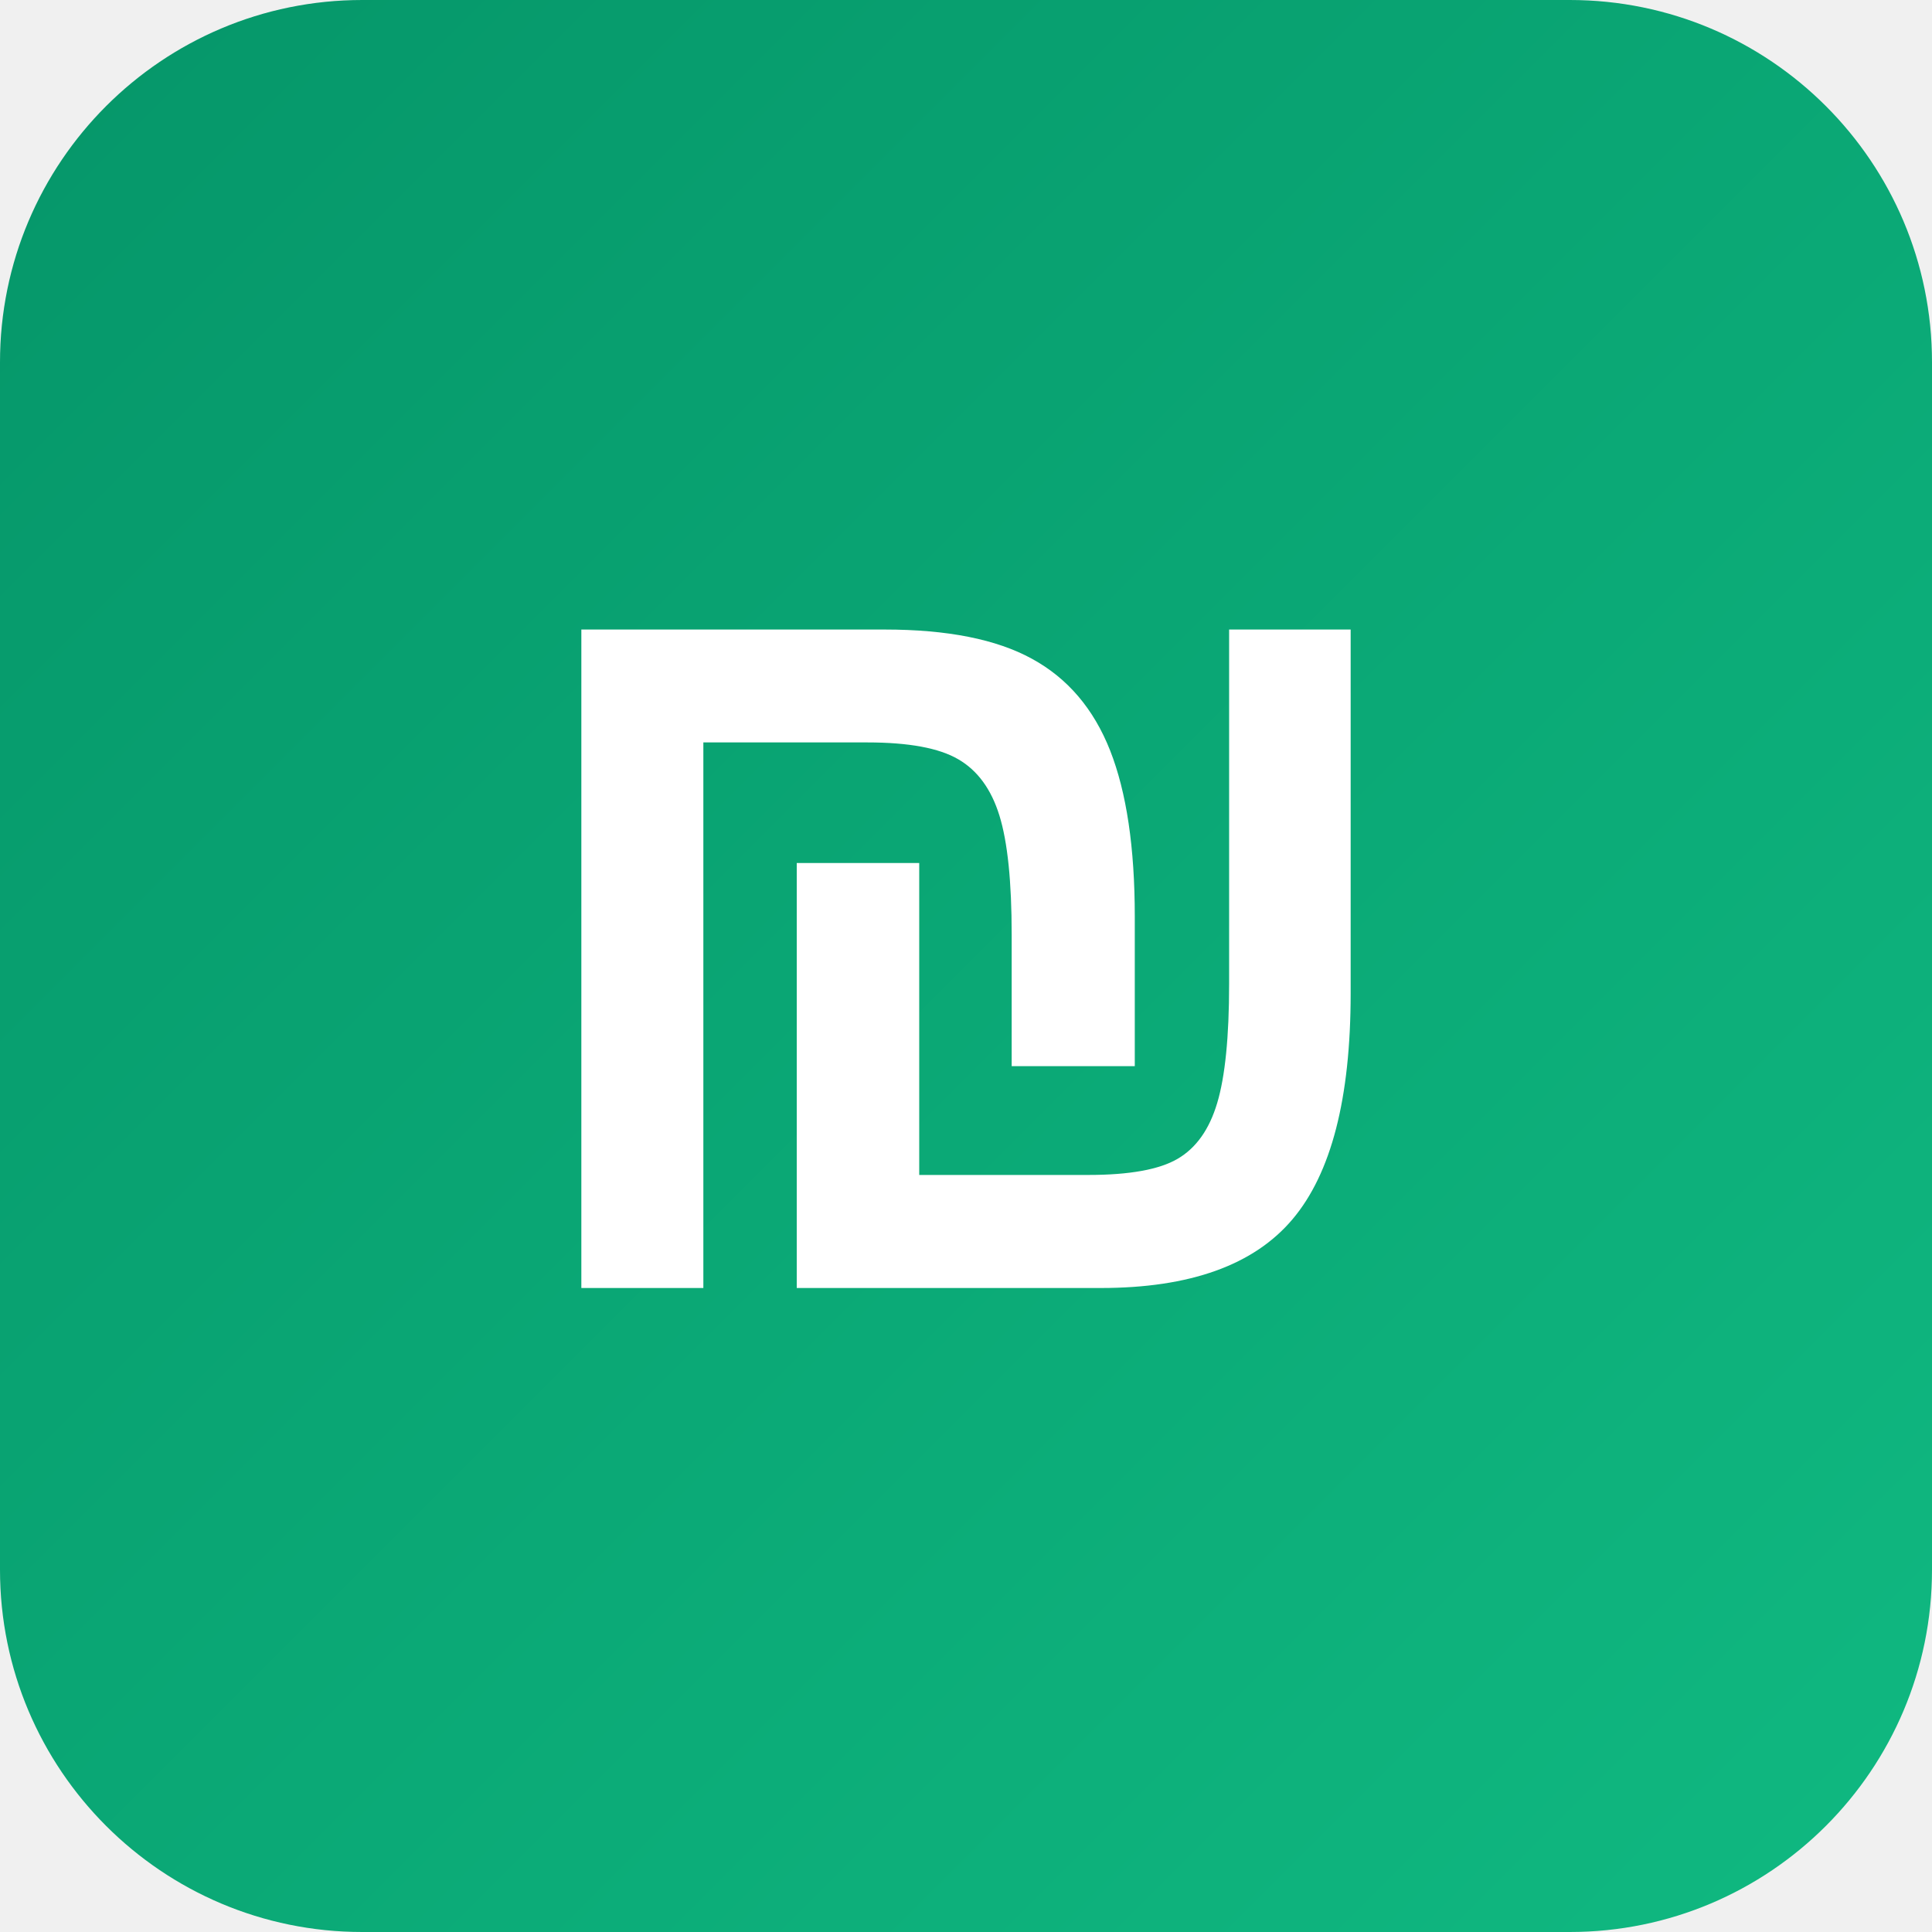
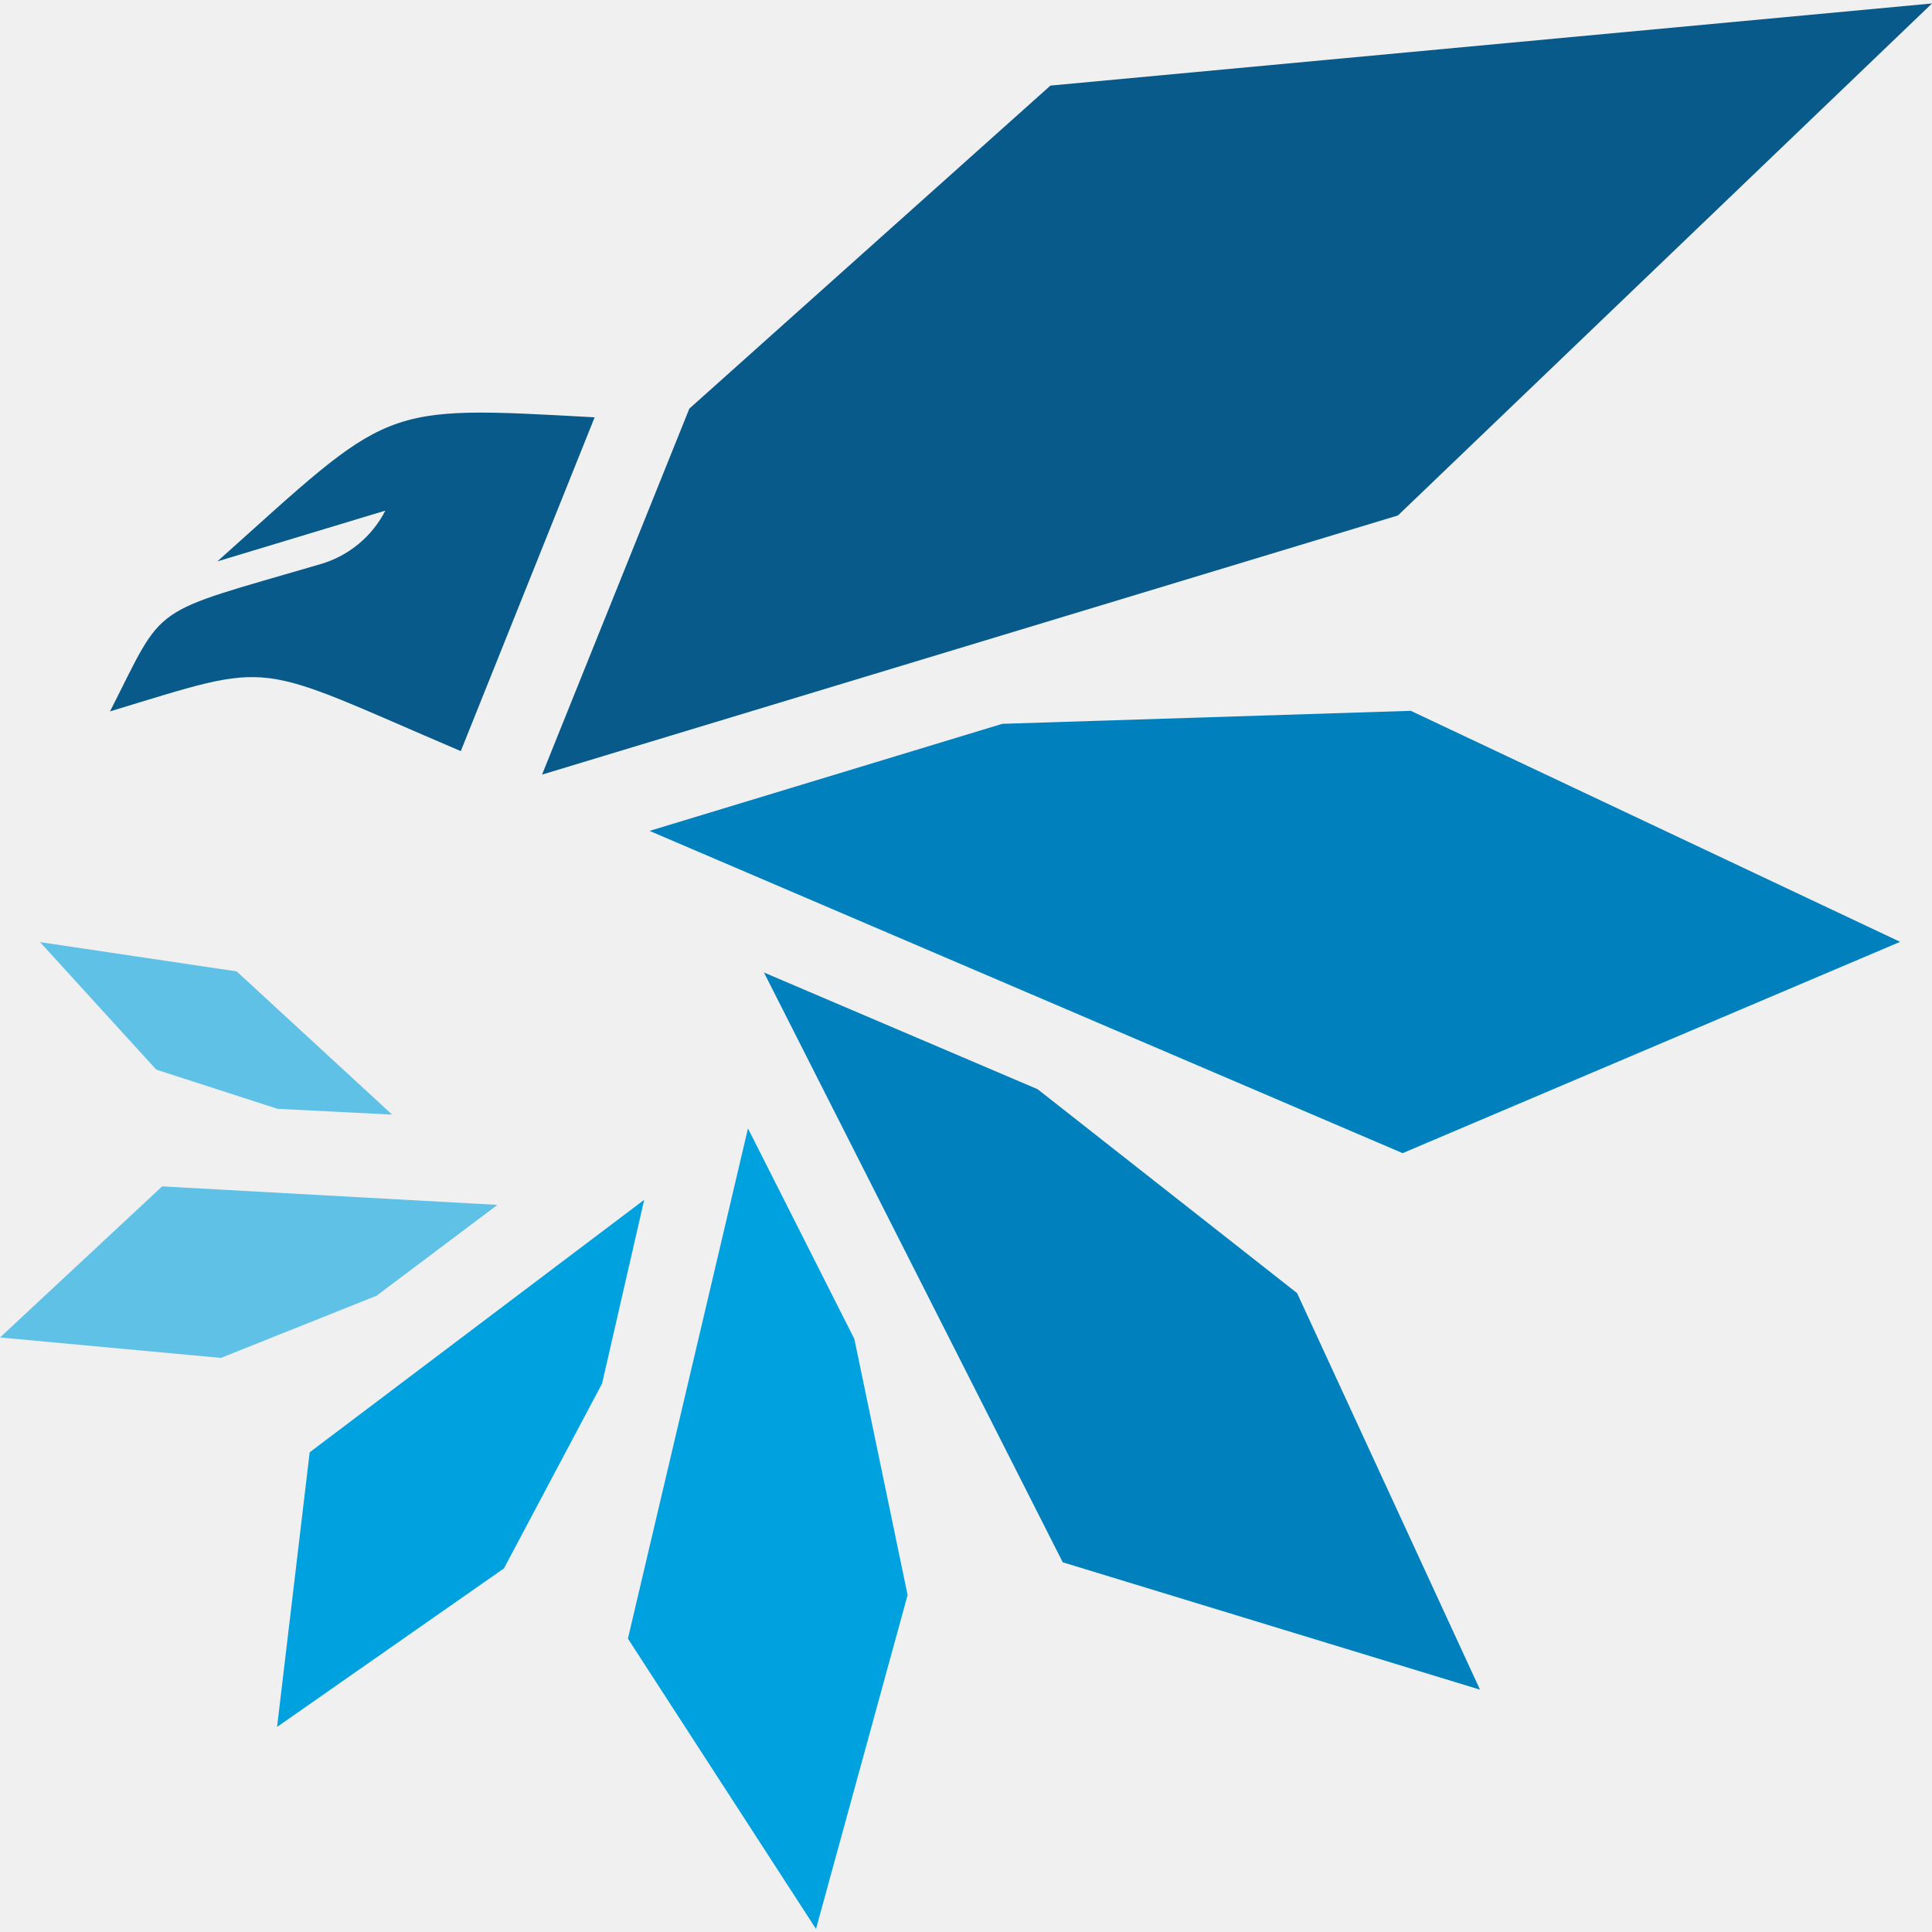
- <svg xmlns="http://www.w3.org/2000/svg" viewBox="0 0 192 192">
+ <svg xmlns="http://www.w3.org/2000/svg" width="192" zoomAndPan="magnify" viewBox="0 0 144 144" height="192" preserveAspectRatio="xMidYMid meet" version="1.0">
  <defs>
-     <linearGradient id="bg" x1="0%" y1="0%" x2="100%" y2="100%">
-       <stop offset="0%" style="stop-color:#059669" />
-       <stop offset="100%" style="stop-color:#10B981" />
-     </linearGradient>
+     <clipPath id="a8a632a39d">
+       <path d="M 40 0.238 L 144 0.238 L 144 58 L 40 58 Z M 40 0.238 " clip-rule="nonzero" />
+     </clipPath>
+     <clipPath id="62b72fdc19">
+       <rect x="0" width="144" y="0" height="144" />
+     </clipPath>
  </defs>
-   <rect width="192" height="192" rx="36" fill="url(#bg)" />
-   <text x="96" y="128" font-family="Arial,Helvetica,sans-serif" font-weight="700" font-size="108" fill="white" text-anchor="middle">₪</text>
+   <g transform="matrix(1, 0, 0, 1, 0, -0.00000000000000891)">
+     <g clip-path="url(#62b72fdc19)">
+       <g clip-path="url(#a8a632a39d)">
+         <path fill="#075a8a" d="M 40.402 57.734 L 51.379 30.457 L 78.293 6.379 L 144 0.258 L 104.195 38.418 Z M 40.402 57.734 " fill-opacity="1" fill-rule="nonzero" />
+       </g>
+       <path fill="#60c1e7" d="M 29.23 83.078 L 20.684 82.645 L 11.645 79.723 L 2.984 70.219 L 17.641 72.402 Z M 29.23 83.078 " fill-opacity="1" fill-rule="nonzero" />
+       <path fill="#075a8a" d="M 8.199 53.023 C 12.375 44.824 10.891 45.855 23.914 42.039 C 25.992 41.43 27.742 39.98 28.719 38.059 L 16.199 41.844 C 29.254 30.156 28.152 30.211 44.32 31.105 L 34.344 55.984 C 18.555 49.238 20.766 49.219 8.199 53.023 Z M 8.199 53.023 " fill-opacity="1" fill-rule="nonzero" />
+       <path fill="#0081be" d="M 48.414 61.93 L 74.707 53.949 L 105.152 52.98 L 141.625 70.199 L 104.543 85.949 Z M 48.414 61.93 " fill-opacity="1" fill-rule="nonzero" />
+       <path fill="#60c1e7" d="M 37.078 89.805 L 28.07 96.574 L 16.469 101.211 L 0 99.688 L 12.086 88.426 Z M 37.078 89.805 " fill-opacity="1" fill-rule="nonzero" />
+       <path fill="#00a1df" d="M 48.016 89.426 L 44.875 103.125 L 37.562 116.898 L 20.652 128.715 L 23.082 108.246 Z M 48.016 89.426 " fill-opacity="1" fill-rule="nonzero" />
+       <path fill="#00a1df" d="M 63.68 99.801 L 67.648 118.883 L 60.82 143.773 L 46.801 122.133 L 55.75 84.105 Z M 63.68 99.801 " fill-opacity="1" fill-rule="nonzero" />
+       <path fill="#0081be" d="M 77.34 81.184 L 96.676 96.379 L 110.312 125.938 L 79.211 116.445 L 56.941 72.484 Z M 77.34 81.184 " fill-opacity="1" fill-rule="nonzero" />
+     </g>
+   </g>
</svg>
